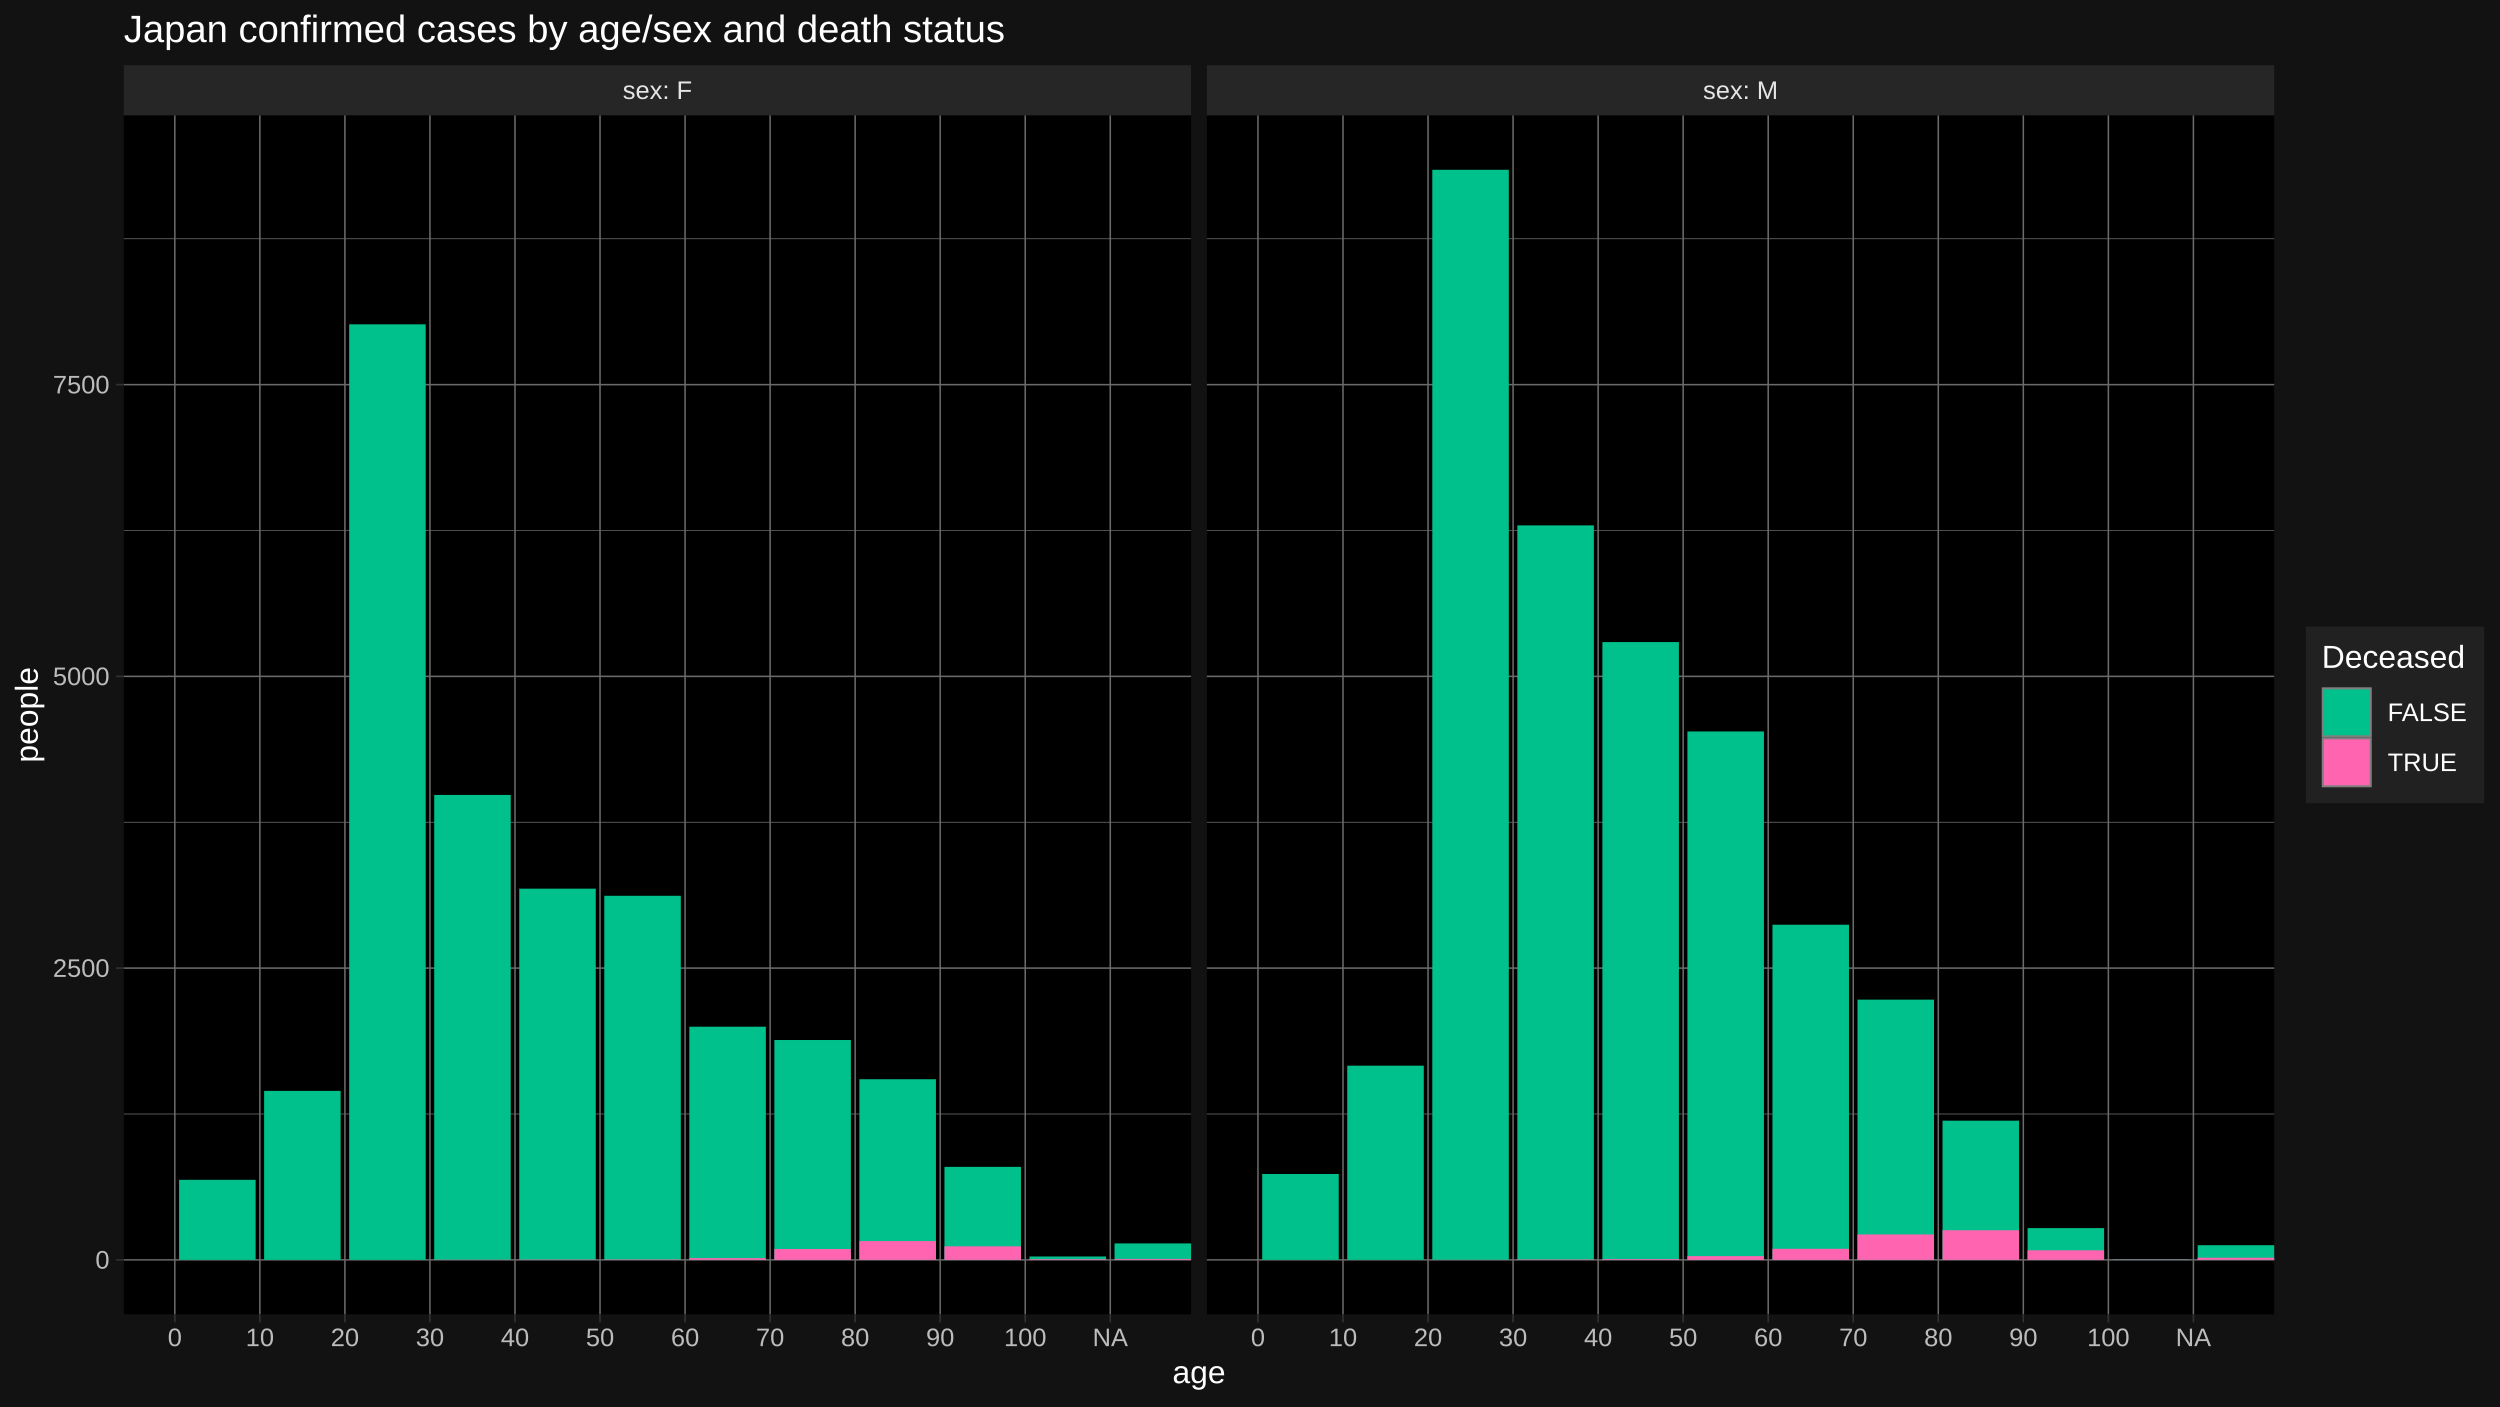
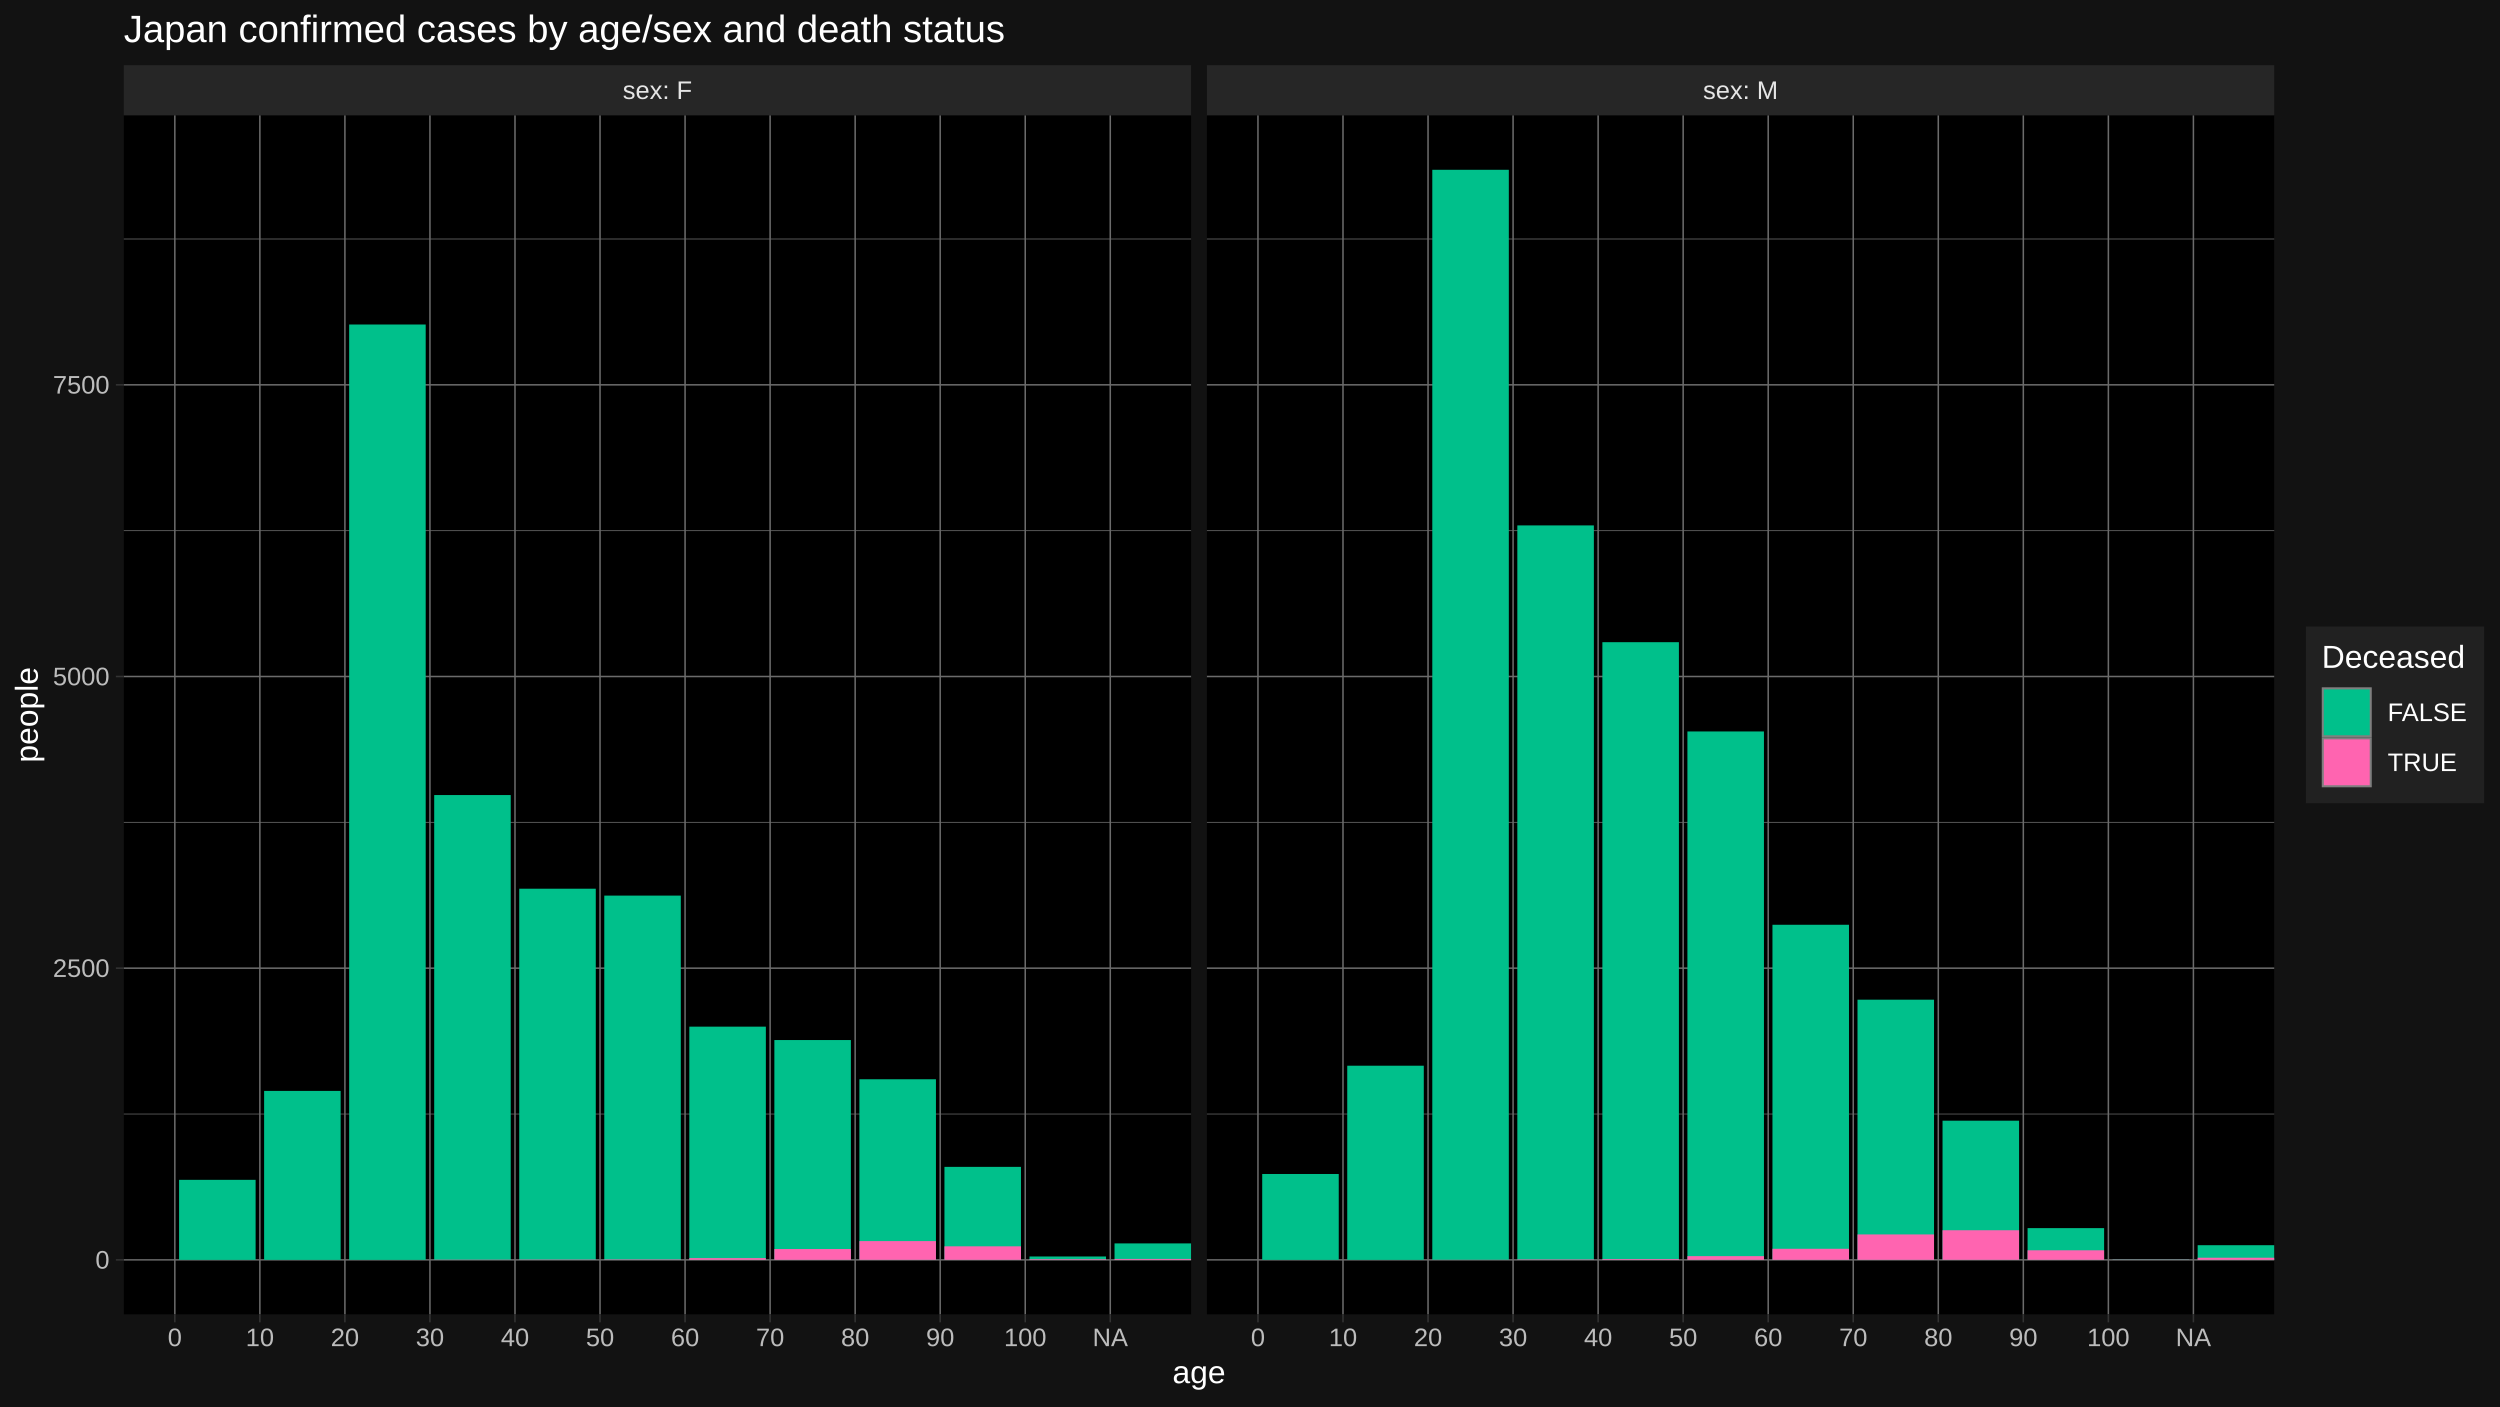
<svg xmlns="http://www.w3.org/2000/svg" viewBox="0 0 864.00 486.00">
  <defs>
    <style type="text/css">
    line, polyline, polygon, path, rect, circle {
      fill: none;
      stroke: #000000;
      stroke-linecap: round;
      stroke-linejoin: round;
      stroke-miterlimit: 10.00;
    }
  </style>
  </defs>
  <rect width="100%" height="100%" style="stroke: none; fill: #FFFFFF;" />
  <rect x="0.00" y="-0" width="864.00" height="486.00" style="stroke-width: 1.07; stroke: #121212; fill: #121212;" />
  <defs>
    <clipPath id="cpNDIuNzl8NDExLjY0fDQ1NC4yNXwzOS44NA==">
      <rect x="42.79" y="39.84" width="368.85" height="414.40" />
    </clipPath>
  </defs>
  <rect x="42.79" y="39.84" width="368.85" height="414.40" style="stroke-width: 1.07; stroke: none; fill: #000000;" clip-path="url(#cpNDIuNzl8NDExLjY0fDQ1NC4yNXwzOS44NA==)" />
-   <polyline points="42.79,385.00 411.64,385.00 " style="stroke-width: 0.27; stroke: #6B6B6B; stroke-linecap: butt;" clip-path="url(#cpNDIuNzl8NDExLjY0fDQ1NC4yNXwzOS44NA==)" />
-   <polyline points="42.79,284.17 411.64,284.17 " style="stroke-width: 0.27; stroke: #6B6B6B; stroke-linecap: butt;" clip-path="url(#cpNDIuNzl8NDExLjY0fDQ1NC4yNXwzOS44NA==)" />
-   <polyline points="42.79,183.34 411.64,183.34 " style="stroke-width: 0.27; stroke: #6B6B6B; stroke-linecap: butt;" clip-path="url(#cpNDIuNzl8NDExLjY0fDQ1NC4yNXwzOS44NA==)" />
-   <polyline points="42.79,82.51 411.64,82.51 " style="stroke-width: 0.27; stroke: #6B6B6B; stroke-linecap: butt;" clip-path="url(#cpNDIuNzl8NDExLjY0fDQ1NC4yNXwzOS44NA==)" />
+   <polyline points="42.79,385.01 411.64,385.01 " style="stroke-width: 0.27; stroke: #6B6B6B; stroke-linecap: butt;" clip-path="url(#cpNDIuNzl8NDExLjY0fDQ1NC4yNXwzOS44NA==)" />
+   <polyline points="42.79,284.20 411.64,284.20 " style="stroke-width: 0.27; stroke: #6B6B6B; stroke-linecap: butt;" clip-path="url(#cpNDIuNzl8NDExLjY0fDQ1NC4yNXwzOS44NA==)" />
+   <polyline points="42.79,183.40 411.64,183.40 " style="stroke-width: 0.27; stroke: #6B6B6B; stroke-linecap: butt;" clip-path="url(#cpNDIuNzl8NDExLjY0fDQ1NC4yNXwzOS44NA==)" />
+   <polyline points="42.79,82.59 411.64,82.59 " style="stroke-width: 0.27; stroke: #6B6B6B; stroke-linecap: butt;" clip-path="url(#cpNDIuNzl8NDExLjY0fDQ1NC4yNXwzOS44NA==)" />
  <polyline points="42.79,435.41 411.64,435.41 " style="stroke-width: 0.53; stroke: #6B6B6B; stroke-linecap: butt;" clip-path="url(#cpNDIuNzl8NDExLjY0fDQ1NC4yNXwzOS44NA==)" />
-   <polyline points="42.79,334.58 411.64,334.58 " style="stroke-width: 0.53; stroke: #6B6B6B; stroke-linecap: butt;" clip-path="url(#cpNDIuNzl8NDExLjY0fDQ1NC4yNXwzOS44NA==)" />
-   <polyline points="42.79,233.76 411.64,233.76 " style="stroke-width: 0.53; stroke: #6B6B6B; stroke-linecap: butt;" clip-path="url(#cpNDIuNzl8NDExLjY0fDQ1NC4yNXwzOS44NA==)" />
-   <polyline points="42.79,132.93 411.64,132.93 " style="stroke-width: 0.53; stroke: #6B6B6B; stroke-linecap: butt;" clip-path="url(#cpNDIuNzl8NDExLjY0fDQ1NC4yNXwzOS44NA==)" />
+   <polyline points="42.79,334.60 411.64,334.60 " style="stroke-width: 0.53; stroke: #6B6B6B; stroke-linecap: butt;" clip-path="url(#cpNDIuNzl8NDExLjY0fDQ1NC4yNXwzOS44NA==)" />
+   <polyline points="42.79,233.80 411.64,233.80 " style="stroke-width: 0.53; stroke: #6B6B6B; stroke-linecap: butt;" clip-path="url(#cpNDIuNzl8NDExLjY0fDQ1NC4yNXwzOS44NA==)" />
+   <polyline points="42.79,132.99 411.64,132.99 " style="stroke-width: 0.53; stroke: #6B6B6B; stroke-linecap: butt;" clip-path="url(#cpNDIuNzl8NDExLjY0fDQ1NC4yNXwzOS44NA==)" />
  <polyline points="60.42,454.25 60.42,39.84 " style="stroke-width: 0.53; stroke: #6B6B6B; stroke-linecap: butt;" clip-path="url(#cpNDIuNzl8NDExLjY0fDQ1NC4yNXwzOS44NA==)" />
  <polyline points="89.81,454.25 89.81,39.84 " style="stroke-width: 0.53; stroke: #6B6B6B; stroke-linecap: butt;" clip-path="url(#cpNDIuNzl8NDExLjY0fDQ1NC4yNXwzOS44NA==)" />
  <polyline points="119.20,454.25 119.20,39.84 " style="stroke-width: 0.53; stroke: #6B6B6B; stroke-linecap: butt;" clip-path="url(#cpNDIuNzl8NDExLjY0fDQ1NC4yNXwzOS44NA==)" />
  <polyline points="148.59,454.25 148.59,39.84 " style="stroke-width: 0.53; stroke: #6B6B6B; stroke-linecap: butt;" clip-path="url(#cpNDIuNzl8NDExLjY0fDQ1NC4yNXwzOS44NA==)" />
  <polyline points="177.98,454.25 177.98,39.84 " style="stroke-width: 0.53; stroke: #6B6B6B; stroke-linecap: butt;" clip-path="url(#cpNDIuNzl8NDExLjY0fDQ1NC4yNXwzOS44NA==)" />
  <polyline points="207.37,454.25 207.37,39.84 " style="stroke-width: 0.53; stroke: #6B6B6B; stroke-linecap: butt;" clip-path="url(#cpNDIuNzl8NDExLjY0fDQ1NC4yNXwzOS44NA==)" />
  <polyline points="236.76,454.25 236.76,39.84 " style="stroke-width: 0.53; stroke: #6B6B6B; stroke-linecap: butt;" clip-path="url(#cpNDIuNzl8NDExLjY0fDQ1NC4yNXwzOS44NA==)" />
  <polyline points="266.15,454.25 266.15,39.84 " style="stroke-width: 0.53; stroke: #6B6B6B; stroke-linecap: butt;" clip-path="url(#cpNDIuNzl8NDExLjY0fDQ1NC4yNXwzOS44NA==)" />
  <polyline points="295.54,454.25 295.54,39.84 " style="stroke-width: 0.53; stroke: #6B6B6B; stroke-linecap: butt;" clip-path="url(#cpNDIuNzl8NDExLjY0fDQ1NC4yNXwzOS44NA==)" />
  <polyline points="324.93,454.25 324.93,39.84 " style="stroke-width: 0.53; stroke: #6B6B6B; stroke-linecap: butt;" clip-path="url(#cpNDIuNzl8NDExLjY0fDQ1NC4yNXwzOS44NA==)" />
  <polyline points="354.32,454.25 354.32,39.84 " style="stroke-width: 0.53; stroke: #6B6B6B; stroke-linecap: butt;" clip-path="url(#cpNDIuNzl8NDExLjY0fDQ1NC4yNXwzOS44NA==)" />
  <polyline points="383.71,454.25 383.71,39.84 " style="stroke-width: 0.53; stroke: #6B6B6B; stroke-linecap: butt;" clip-path="url(#cpNDIuNzl8NDExLjY0fDQ1NC4yNXwzOS44NA==)" />
-   <rect x="61.89" y="407.74" width="26.45" height="27.67" style="stroke-width: 1.07; stroke: none; stroke-linecap: butt; fill: #00C08B;" clip-path="url(#cpNDIuNzl8NDExLjY0fDQ1NC4yNXwzOS44NA==)" />
-   <rect x="91.28" y="377.01" width="26.45" height="58.40" style="stroke-width: 1.07; stroke: none; stroke-linecap: butt; fill: #00C08B;" clip-path="url(#cpNDIuNzl8NDExLjY0fDQ1NC4yNXwzOS44NA==)" />
-   <rect x="120.67" y="112.08" width="26.45" height="323.33" style="stroke-width: 1.07; stroke: none; stroke-linecap: butt; fill: #00C08B;" clip-path="url(#cpNDIuNzl8NDExLjY0fDQ1NC4yNXwzOS44NA==)" />
-   <rect x="150.06" y="274.73" width="26.45" height="160.68" style="stroke-width: 1.07; stroke: none; stroke-linecap: butt; fill: #00C08B;" clip-path="url(#cpNDIuNzl8NDExLjY0fDQ1NC4yNXwzOS44NA==)" />
+   <rect x="61.89" y="407.75" width="26.45" height="27.66" style="stroke-width: 1.07; stroke: none; stroke-linecap: butt; fill: #00C08B;" clip-path="url(#cpNDIuNzl8NDExLjY0fDQ1NC4yNXwzOS44NA==)" />
+   <rect x="91.28" y="377.02" width="26.45" height="58.39" style="stroke-width: 1.07; stroke: none; stroke-linecap: butt; fill: #00C08B;" clip-path="url(#cpNDIuNzl8NDExLjY0fDQ1NC4yNXwzOS44NA==)" />
+   <rect x="120.67" y="112.15" width="26.45" height="323.26" style="stroke-width: 1.07; stroke: none; stroke-linecap: butt; fill: #00C08B;" clip-path="url(#cpNDIuNzl8NDExLjY0fDQ1NC4yNXwzOS44NA==)" />
+   <rect x="150.06" y="274.77" width="26.45" height="160.64" style="stroke-width: 1.07; stroke: none; stroke-linecap: butt; fill: #00C08B;" clip-path="url(#cpNDIuNzl8NDExLjY0fDQ1NC4yNXwzOS44NA==)" />
  <rect x="150.06" y="435.33" width="26.45" height="0.081" style="stroke-width: 1.07; stroke: none; stroke-linecap: butt; fill: #FF64B0;" clip-path="url(#cpNDIuNzl8NDExLjY0fDQ1NC4yNXwzOS44NA==)" />
-   <rect x="179.45" y="307.12" width="26.45" height="128.29" style="stroke-width: 1.07; stroke: none; stroke-linecap: butt; fill: #00C08B;" clip-path="url(#cpNDIuNzl8NDExLjY0fDQ1NC4yNXwzOS44NA==)" />
+   <rect x="179.45" y="307.14" width="26.45" height="128.27" style="stroke-width: 1.07; stroke: none; stroke-linecap: butt; fill: #00C08B;" clip-path="url(#cpNDIuNzl8NDExLjY0fDQ1NC4yNXwzOS44NA==)" />
  <rect x="179.45" y="435.29" width="26.45" height="0.12" style="stroke-width: 1.07; stroke: none; stroke-linecap: butt; fill: #FF64B0;" clip-path="url(#cpNDIuNzl8NDExLjY0fDQ1NC4yNXwzOS44NA==)" />
-   <rect x="208.84" y="309.58" width="26.45" height="125.83" style="stroke-width: 1.07; stroke: none; stroke-linecap: butt; fill: #00C08B;" clip-path="url(#cpNDIuNzl8NDExLjY0fDQ1NC4yNXwzOS44NA==)" />
+   <rect x="208.84" y="309.52" width="26.45" height="125.89" style="stroke-width: 1.07; stroke: none; stroke-linecap: butt; fill: #00C08B;" clip-path="url(#cpNDIuNzl8NDExLjY0fDQ1NC4yNXwzOS44NA==)" />
  <rect x="208.84" y="435.25" width="26.45" height="0.16" style="stroke-width: 1.07; stroke: none; stroke-linecap: butt; fill: #FF64B0;" clip-path="url(#cpNDIuNzl8NDExLjY0fDQ1NC4yNXwzOS44NA==)" />
-   <rect x="238.23" y="354.83" width="26.45" height="80.58" style="stroke-width: 1.07; stroke: none; stroke-linecap: butt; fill: #00C08B;" clip-path="url(#cpNDIuNzl8NDExLjY0fDQ1NC4yNXwzOS44NA==)" />
+   <rect x="238.23" y="354.81" width="26.45" height="80.60" style="stroke-width: 1.07; stroke: none; stroke-linecap: butt; fill: #00C08B;" clip-path="url(#cpNDIuNzl8NDExLjY0fDQ1NC4yNXwzOS44NA==)" />
  <rect x="238.23" y="434.81" width="26.45" height="0.60" style="stroke-width: 1.07; stroke: none; stroke-linecap: butt; fill: #FF64B0;" clip-path="url(#cpNDIuNzl8NDExLjY0fDQ1NC4yNXwzOS44NA==)" />
-   <rect x="267.62" y="359.43" width="26.45" height="75.98" style="stroke-width: 1.07; stroke: none; stroke-linecap: butt; fill: #00C08B;" clip-path="url(#cpNDIuNzl8NDExLjY0fDQ1NC4yNXwzOS44NA==)" />
+   <rect x="267.62" y="359.44" width="26.45" height="75.97" style="stroke-width: 1.07; stroke: none; stroke-linecap: butt; fill: #00C08B;" clip-path="url(#cpNDIuNzl8NDExLjY0fDQ1NC4yNXwzOS44NA==)" />
  <rect x="267.62" y="431.66" width="26.45" height="3.75" style="stroke-width: 1.07; stroke: none; stroke-linecap: butt; fill: #FF64B0;" clip-path="url(#cpNDIuNzl8NDExLjY0fDQ1NC4yNXwzOS44NA==)" />
-   <rect x="297.01" y="372.98" width="26.45" height="62.43" style="stroke-width: 1.07; stroke: none; stroke-linecap: butt; fill: #00C08B;" clip-path="url(#cpNDIuNzl8NDExLjY0fDQ1NC4yNXwzOS44NA==)" />
+   <rect x="297.01" y="372.99" width="26.45" height="62.42" style="stroke-width: 1.07; stroke: none; stroke-linecap: butt; fill: #00C08B;" clip-path="url(#cpNDIuNzl8NDExLjY0fDQ1NC4yNXwzOS44NA==)" />
  <rect x="297.01" y="428.92" width="26.45" height="6.49" style="stroke-width: 1.07; stroke: none; stroke-linecap: butt; fill: #FF64B0;" clip-path="url(#cpNDIuNzl8NDExLjY0fDQ1NC4yNXwzOS44NA==)" />
  <rect x="326.40" y="403.27" width="26.45" height="32.14" style="stroke-width: 1.07; stroke: none; stroke-linecap: butt; fill: #00C08B;" clip-path="url(#cpNDIuNzl8NDExLjY0fDQ1NC4yNXwzOS44NA==)" />
  <rect x="326.40" y="430.73" width="26.45" height="4.68" style="stroke-width: 1.07; stroke: none; stroke-linecap: butt; fill: #FF64B0;" clip-path="url(#cpNDIuNzl8NDExLjY0fDQ1NC4yNXwzOS44NA==)" />
  <rect x="355.79" y="434.24" width="26.45" height="1.17" style="stroke-width: 1.07; stroke: none; stroke-linecap: butt; fill: #00C08B;" clip-path="url(#cpNDIuNzl8NDExLjY0fDQ1NC4yNXwzOS44NA==)" />
  <rect x="355.79" y="435.17" width="26.45" height="0.24" style="stroke-width: 1.07; stroke: none; stroke-linecap: butt; fill: #FF64B0;" clip-path="url(#cpNDIuNzl8NDExLjY0fDQ1NC4yNXwzOS44NA==)" />
  <rect x="385.18" y="429.72" width="26.45" height="5.69" style="stroke-width: 1.07; stroke: none; stroke-linecap: butt; fill: #00C08B;" clip-path="url(#cpNDIuNzl8NDExLjY0fDQ1NC4yNXwzOS44NA==)" />
  <rect x="385.18" y="435.09" width="26.45" height="0.32" style="stroke-width: 1.07; stroke: none; stroke-linecap: butt; fill: #FF64B0;" clip-path="url(#cpNDIuNzl8NDExLjY0fDQ1NC4yNXwzOS44NA==)" />
  <defs>
    <clipPath id="cpMC4wMHw4NjQuMDB8NDg2LjAwfDAuMDA=">
      <rect x="0.00" y="0.00" width="864.00" height="486.00" />
    </clipPath>
  </defs>
  <defs>
    <clipPath id="cpNDE3LjExfDc4NS45N3w0NTQuMjV8MzkuODQ=">
      <rect x="417.11" y="39.84" width="368.85" height="414.40" />
    </clipPath>
  </defs>
  <rect x="417.11" y="39.84" width="368.85" height="414.40" style="stroke-width: 1.07; stroke: none; fill: #000000;" clip-path="url(#cpNDE3LjExfDc4NS45N3w0NTQuMjV8MzkuODQ=)" />
-   <polyline points="417.11,385.00 785.97,385.00 " style="stroke-width: 0.27; stroke: #6B6B6B; stroke-linecap: butt;" clip-path="url(#cpNDE3LjExfDc4NS45N3w0NTQuMjV8MzkuODQ=)" />
-   <polyline points="417.11,284.17 785.97,284.17 " style="stroke-width: 0.27; stroke: #6B6B6B; stroke-linecap: butt;" clip-path="url(#cpNDE3LjExfDc4NS45N3w0NTQuMjV8MzkuODQ=)" />
-   <polyline points="417.11,183.34 785.97,183.34 " style="stroke-width: 0.27; stroke: #6B6B6B; stroke-linecap: butt;" clip-path="url(#cpNDE3LjExfDc4NS45N3w0NTQuMjV8MzkuODQ=)" />
-   <polyline points="417.11,82.51 785.97,82.51 " style="stroke-width: 0.27; stroke: #6B6B6B; stroke-linecap: butt;" clip-path="url(#cpNDE3LjExfDc4NS45N3w0NTQuMjV8MzkuODQ=)" />
+   <polyline points="417.11,385.01 785.97,385.01 " style="stroke-width: 0.27; stroke: #6B6B6B; stroke-linecap: butt;" clip-path="url(#cpNDE3LjExfDc4NS45N3w0NTQuMjV8MzkuODQ=)" />
+   <polyline points="417.11,284.20 785.97,284.20 " style="stroke-width: 0.27; stroke: #6B6B6B; stroke-linecap: butt;" clip-path="url(#cpNDE3LjExfDc4NS45N3w0NTQuMjV8MzkuODQ=)" />
+   <polyline points="417.11,183.40 785.97,183.40 " style="stroke-width: 0.27; stroke: #6B6B6B; stroke-linecap: butt;" clip-path="url(#cpNDE3LjExfDc4NS45N3w0NTQuMjV8MzkuODQ=)" />
+   <polyline points="417.11,82.59 785.97,82.59 " style="stroke-width: 0.27; stroke: #6B6B6B; stroke-linecap: butt;" clip-path="url(#cpNDE3LjExfDc4NS45N3w0NTQuMjV8MzkuODQ=)" />
  <polyline points="417.11,435.41 785.97,435.41 " style="stroke-width: 0.53; stroke: #6B6B6B; stroke-linecap: butt;" clip-path="url(#cpNDE3LjExfDc4NS45N3w0NTQuMjV8MzkuODQ=)" />
-   <polyline points="417.11,334.58 785.97,334.58 " style="stroke-width: 0.53; stroke: #6B6B6B; stroke-linecap: butt;" clip-path="url(#cpNDE3LjExfDc4NS45N3w0NTQuMjV8MzkuODQ=)" />
-   <polyline points="417.11,233.76 785.97,233.76 " style="stroke-width: 0.53; stroke: #6B6B6B; stroke-linecap: butt;" clip-path="url(#cpNDE3LjExfDc4NS45N3w0NTQuMjV8MzkuODQ=)" />
-   <polyline points="417.11,132.93 785.97,132.93 " style="stroke-width: 0.53; stroke: #6B6B6B; stroke-linecap: butt;" clip-path="url(#cpNDE3LjExfDc4NS45N3w0NTQuMjV8MzkuODQ=)" />
+   <polyline points="417.11,334.60 785.97,334.60 " style="stroke-width: 0.53; stroke: #6B6B6B; stroke-linecap: butt;" clip-path="url(#cpNDE3LjExfDc4NS45N3w0NTQuMjV8MzkuODQ=)" />
+   <polyline points="417.11,233.80 785.97,233.80 " style="stroke-width: 0.53; stroke: #6B6B6B; stroke-linecap: butt;" clip-path="url(#cpNDE3LjExfDc4NS45N3w0NTQuMjV8MzkuODQ=)" />
+   <polyline points="417.11,132.99 785.97,132.99 " style="stroke-width: 0.53; stroke: #6B6B6B; stroke-linecap: butt;" clip-path="url(#cpNDE3LjExfDc4NS45N3w0NTQuMjV8MzkuODQ=)" />
  <polyline points="434.75,454.25 434.75,39.84 " style="stroke-width: 0.53; stroke: #6B6B6B; stroke-linecap: butt;" clip-path="url(#cpNDE3LjExfDc4NS45N3w0NTQuMjV8MzkuODQ=)" />
  <polyline points="464.14,454.25 464.14,39.84 " style="stroke-width: 0.53; stroke: #6B6B6B; stroke-linecap: butt;" clip-path="url(#cpNDE3LjExfDc4NS45N3w0NTQuMjV8MzkuODQ=)" />
  <polyline points="493.53,454.25 493.53,39.84 " style="stroke-width: 0.53; stroke: #6B6B6B; stroke-linecap: butt;" clip-path="url(#cpNDE3LjExfDc4NS45N3w0NTQuMjV8MzkuODQ=)" />
  <polyline points="522.92,454.25 522.92,39.84 " style="stroke-width: 0.53; stroke: #6B6B6B; stroke-linecap: butt;" clip-path="url(#cpNDE3LjExfDc4NS45N3w0NTQuMjV8MzkuODQ=)" />
  <polyline points="552.31,454.25 552.31,39.84 " style="stroke-width: 0.53; stroke: #6B6B6B; stroke-linecap: butt;" clip-path="url(#cpNDE3LjExfDc4NS45N3w0NTQuMjV8MzkuODQ=)" />
  <polyline points="581.70,454.25 581.70,39.84 " style="stroke-width: 0.53; stroke: #6B6B6B; stroke-linecap: butt;" clip-path="url(#cpNDE3LjExfDc4NS45N3w0NTQuMjV8MzkuODQ=)" />
  <polyline points="611.09,454.25 611.09,39.84 " style="stroke-width: 0.53; stroke: #6B6B6B; stroke-linecap: butt;" clip-path="url(#cpNDE3LjExfDc4NS45N3w0NTQuMjV8MzkuODQ=)" />
  <polyline points="640.48,454.25 640.48,39.84 " style="stroke-width: 0.53; stroke: #6B6B6B; stroke-linecap: butt;" clip-path="url(#cpNDE3LjExfDc4NS45N3w0NTQuMjV8MzkuODQ=)" />
  <polyline points="669.87,454.25 669.87,39.84 " style="stroke-width: 0.53; stroke: #6B6B6B; stroke-linecap: butt;" clip-path="url(#cpNDE3LjExfDc4NS45N3w0NTQuMjV8MzkuODQ=)" />
  <polyline points="699.26,454.25 699.26,39.84 " style="stroke-width: 0.53; stroke: #6B6B6B; stroke-linecap: butt;" clip-path="url(#cpNDE3LjExfDc4NS45N3w0NTQuMjV8MzkuODQ=)" />
  <polyline points="728.65,454.25 728.65,39.84 " style="stroke-width: 0.53; stroke: #6B6B6B; stroke-linecap: butt;" clip-path="url(#cpNDE3LjExfDc4NS45N3w0NTQuMjV8MzkuODQ=)" />
  <polyline points="758.04,454.25 758.04,39.84 " style="stroke-width: 0.53; stroke: #6B6B6B; stroke-linecap: butt;" clip-path="url(#cpNDE3LjExfDc4NS45N3w0NTQuMjV8MzkuODQ=)" />
  <rect x="436.22" y="405.73" width="26.45" height="29.68" style="stroke-width: 1.07; stroke: none; stroke-linecap: butt; fill: #00C08B;" clip-path="url(#cpNDE3LjExfDc4NS45N3w0NTQuMjV8MzkuODQ=)" />
-   <rect x="465.61" y="368.30" width="26.45" height="67.11" style="stroke-width: 1.07; stroke: none; stroke-linecap: butt; fill: #00C08B;" clip-path="url(#cpNDE3LjExfDc4NS45N3w0NTQuMjV8MzkuODQ=)" />
+   <rect x="465.61" y="368.31" width="26.45" height="67.10" style="stroke-width: 1.07; stroke: none; stroke-linecap: butt; fill: #00C08B;" clip-path="url(#cpNDE3LjExfDc4NS45N3w0NTQuMjV8MzkuODQ=)" />
  <rect x="495.00" y="58.68" width="26.45" height="376.73" style="stroke-width: 1.07; stroke: none; stroke-linecap: butt; fill: #00C08B;" clip-path="url(#cpNDE3LjExfDc4NS45N3w0NTQuMjV8MzkuODQ=)" />
  <rect x="495.00" y="435.37" width="26.45" height="0.040" style="stroke-width: 1.07; stroke: none; stroke-linecap: butt; fill: #FF64B0;" clip-path="url(#cpNDE3LjExfDc4NS45N3w0NTQuMjV8MzkuODQ=)" />
-   <rect x="524.39" y="181.57" width="26.45" height="253.84" style="stroke-width: 1.07; stroke: none; stroke-linecap: butt; fill: #00C08B;" clip-path="url(#cpNDE3LjExfDc4NS45N3w0NTQuMjV8MzkuODQ=)" />
+   <rect x="524.39" y="181.58" width="26.45" height="253.83" style="stroke-width: 1.07; stroke: none; stroke-linecap: butt; fill: #00C08B;" clip-path="url(#cpNDE3LjExfDc4NS45N3w0NTQuMjV8MzkuODQ=)" />
  <rect x="524.39" y="435.25" width="26.45" height="0.16" style="stroke-width: 1.07; stroke: none; stroke-linecap: butt; fill: #FF64B0;" clip-path="url(#cpNDE3LjExfDc4NS45N3w0NTQuMjV8MzkuODQ=)" />
-   <rect x="553.78" y="221.90" width="26.45" height="213.51" style="stroke-width: 1.07; stroke: none; stroke-linecap: butt; fill: #00C08B;" clip-path="url(#cpNDE3LjExfDc4NS45N3w0NTQuMjV8MzkuODQ=)" />
+   <rect x="553.78" y="221.94" width="26.45" height="213.47" style="stroke-width: 1.07; stroke: none; stroke-linecap: butt; fill: #00C08B;" clip-path="url(#cpNDE3LjExfDc4NS45N3w0NTQuMjV8MzkuODQ=)" />
  <rect x="553.78" y="435.13" width="26.45" height="0.28" style="stroke-width: 1.07; stroke: none; stroke-linecap: butt; fill: #FF64B0;" clip-path="url(#cpNDE3LjExfDc4NS45N3w0NTQuMjV8MzkuODQ=)" />
  <rect x="583.17" y="252.79" width="26.45" height="182.62" style="stroke-width: 1.07; stroke: none; stroke-linecap: butt; fill: #00C08B;" clip-path="url(#cpNDE3LjExfDc4NS45N3w0NTQuMjV8MzkuODQ=)" />
  <rect x="583.17" y="434.12" width="26.45" height="1.29" style="stroke-width: 1.07; stroke: none; stroke-linecap: butt; fill: #FF64B0;" clip-path="url(#cpNDE3LjExfDc4NS45N3w0NTQuMjV8MzkuODQ=)" />
-   <rect x="612.56" y="319.58" width="26.45" height="115.83" style="stroke-width: 1.07; stroke: none; stroke-linecap: butt; fill: #00C08B;" clip-path="url(#cpNDE3LjExfDc4NS45N3w0NTQuMjV8MzkuODQ=)" />
+   <rect x="612.56" y="319.60" width="26.45" height="115.81" style="stroke-width: 1.07; stroke: none; stroke-linecap: butt; fill: #00C08B;" clip-path="url(#cpNDE3LjExfDc4NS45N3w0NTQuMjV8MzkuODQ=)" />
  <rect x="612.56" y="431.58" width="26.45" height="3.83" style="stroke-width: 1.07; stroke: none; stroke-linecap: butt; fill: #FF64B0;" clip-path="url(#cpNDE3LjExfDc4NS45N3w0NTQuMjV8MzkuODQ=)" />
-   <rect x="641.95" y="345.47" width="26.45" height="89.94" style="stroke-width: 1.07; stroke: none; stroke-linecap: butt; fill: #00C08B;" clip-path="url(#cpNDE3LjExfDc4NS45N3w0NTQuMjV8MzkuODQ=)" />
+   <rect x="641.95" y="345.49" width="26.45" height="89.92" style="stroke-width: 1.07; stroke: none; stroke-linecap: butt; fill: #00C08B;" clip-path="url(#cpNDE3LjExfDc4NS45N3w0NTQuMjV8MzkuODQ=)" />
  <rect x="641.95" y="426.62" width="26.45" height="8.79" style="stroke-width: 1.07; stroke: none; stroke-linecap: butt; fill: #FF64B0;" clip-path="url(#cpNDE3LjExfDc4NS45N3w0NTQuMjV8MzkuODQ=)" />
-   <rect x="671.34" y="387.30" width="26.45" height="48.11" style="stroke-width: 1.07; stroke: none; stroke-linecap: butt; fill: #00C08B;" clip-path="url(#cpNDE3LjExfDc4NS45N3w0NTQuMjV8MzkuODQ=)" />
+   <rect x="671.34" y="387.31" width="26.45" height="48.10" style="stroke-width: 1.07; stroke: none; stroke-linecap: butt; fill: #00C08B;" clip-path="url(#cpNDE3LjExfDc4NS45N3w0NTQuMjV8MzkuODQ=)" />
  <rect x="671.34" y="425.17" width="26.45" height="10.24" style="stroke-width: 1.07; stroke: none; stroke-linecap: butt; fill: #FF64B0;" clip-path="url(#cpNDE3LjExfDc4NS45N3w0NTQuMjV8MzkuODQ=)" />
  <rect x="700.73" y="424.44" width="26.45" height="10.97" style="stroke-width: 1.07; stroke: none; stroke-linecap: butt; fill: #00C08B;" clip-path="url(#cpNDE3LjExfDc4NS45N3w0NTQuMjV8MzkuODQ=)" />
  <rect x="700.73" y="432.10" width="26.45" height="3.31" style="stroke-width: 1.07; stroke: none; stroke-linecap: butt; fill: #FF64B0;" clip-path="url(#cpNDE3LjExfDc4NS45N3w0NTQuMjV8MzkuODQ=)" />
  <rect x="730.12" y="435.29" width="26.45" height="0.12" style="stroke-width: 1.07; stroke: none; stroke-linecap: butt; fill: #00C08B;" clip-path="url(#cpNDE3LjExfDc4NS45N3w0NTQuMjV8MzkuODQ=)" />
  <rect x="730.12" y="435.33" width="26.45" height="0.081" style="stroke-width: 1.07; stroke: none; stroke-linecap: butt; fill: #FF64B0;" clip-path="url(#cpNDE3LjExfDc4NS45N3w0NTQuMjV8MzkuODQ=)" />
  <rect x="759.51" y="430.33" width="26.45" height="5.08" style="stroke-width: 1.07; stroke: none; stroke-linecap: butt; fill: #00C08B;" clip-path="url(#cpNDE3LjExfDc4NS45N3w0NTQuMjV8MzkuODQ=)" />
  <rect x="759.51" y="434.68" width="26.45" height="0.73" style="stroke-width: 1.07; stroke: none; stroke-linecap: butt; fill: #FF64B0;" clip-path="url(#cpNDE3LjExfDc4NS45N3w0NTQuMjV8MzkuODQ=)" />
  <defs>
    <clipPath id="cpMC4wMHw4NjQuMDB8NDg2LjAwfDAuMDA=">
      <rect x="0.00" y="0.00" width="864.00" height="486.00" />
    </clipPath>
  </defs>
  <defs>
    <clipPath id="cpNDIuNzl8NDExLjY0fDM5Ljg0fDIyLjUz">
      <rect x="42.79" y="22.53" width="368.85" height="17.31" />
    </clipPath>
  </defs>
  <rect x="42.79" y="22.53" width="368.85" height="17.31" style="stroke-width: 1.07; stroke: none; fill: #262626;" clip-path="url(#cpNDIuNzl8NDExLjY0fDM5Ljg0fDIyLjUz)" />
  <g clip-path="url(#cpNDIuNzl8NDExLjY0fDM5Ljg0fDIyLjUz)">
    <text x="215.23" y="34.21" style="font-size: 8.80px; fill: #E5E5E5; font-family: Liberation Sans;" textLength="23.96px" lengthAdjust="spacingAndGlyphs">sex: F</text>
  </g>
  <defs>
    <clipPath id="cpMC4wMHw4NjQuMDB8NDg2LjAwfDAuMDA=">
      <rect x="0.00" y="0.00" width="864.00" height="486.00" />
    </clipPath>
  </defs>
  <defs>
    <clipPath id="cpNDE3LjExfDc4NS45N3wzOS44NHwyMi41Mw==">
      <rect x="417.11" y="22.53" width="368.85" height="17.31" />
    </clipPath>
  </defs>
  <rect x="417.11" y="22.53" width="368.85" height="17.31" style="stroke-width: 1.07; stroke: none; fill: #262626;" clip-path="url(#cpNDE3LjExfDc4NS45N3wzOS44NHwyMi41Mw==)" />
  <g clip-path="url(#cpNDE3LjExfDc4NS45N3wzOS44NHwyMi41Mw==)">
    <text x="588.58" y="34.21" style="font-size: 8.80px; fill: #E5E5E5; font-family: Liberation Sans;" textLength="25.91px" lengthAdjust="spacingAndGlyphs">sex: M</text>
  </g>
  <defs>
    <clipPath id="cpMC4wMHw4NjQuMDB8NDg2LjAwfDAuMDA=">
      <rect x="0.00" y="0.00" width="864.00" height="486.00" />
    </clipPath>
  </defs>
  <polyline points="60.42,456.99 60.42,454.25 " style="stroke-width: 0.53; stroke: #333333; stroke-linecap: butt;" clip-path="url(#cpMC4wMHw4NjQuMDB8NDg2LjAwfDAuMDA=)" />
  <polyline points="89.81,456.99 89.81,454.25 " style="stroke-width: 0.53; stroke: #333333; stroke-linecap: butt;" clip-path="url(#cpMC4wMHw4NjQuMDB8NDg2LjAwfDAuMDA=)" />
  <polyline points="119.20,456.99 119.20,454.25 " style="stroke-width: 0.53; stroke: #333333; stroke-linecap: butt;" clip-path="url(#cpMC4wMHw4NjQuMDB8NDg2LjAwfDAuMDA=)" />
  <polyline points="148.59,456.99 148.59,454.25 " style="stroke-width: 0.53; stroke: #333333; stroke-linecap: butt;" clip-path="url(#cpMC4wMHw4NjQuMDB8NDg2LjAwfDAuMDA=)" />
  <polyline points="177.98,456.99 177.98,454.25 " style="stroke-width: 0.53; stroke: #333333; stroke-linecap: butt;" clip-path="url(#cpMC4wMHw4NjQuMDB8NDg2LjAwfDAuMDA=)" />
  <polyline points="207.37,456.99 207.37,454.25 " style="stroke-width: 0.53; stroke: #333333; stroke-linecap: butt;" clip-path="url(#cpMC4wMHw4NjQuMDB8NDg2LjAwfDAuMDA=)" />
  <polyline points="236.76,456.99 236.76,454.25 " style="stroke-width: 0.53; stroke: #333333; stroke-linecap: butt;" clip-path="url(#cpMC4wMHw4NjQuMDB8NDg2LjAwfDAuMDA=)" />
  <polyline points="266.15,456.99 266.15,454.25 " style="stroke-width: 0.53; stroke: #333333; stroke-linecap: butt;" clip-path="url(#cpMC4wMHw4NjQuMDB8NDg2LjAwfDAuMDA=)" />
  <polyline points="295.54,456.99 295.54,454.25 " style="stroke-width: 0.53; stroke: #333333; stroke-linecap: butt;" clip-path="url(#cpMC4wMHw4NjQuMDB8NDg2LjAwfDAuMDA=)" />
  <polyline points="324.93,456.99 324.93,454.25 " style="stroke-width: 0.53; stroke: #333333; stroke-linecap: butt;" clip-path="url(#cpMC4wMHw4NjQuMDB8NDg2LjAwfDAuMDA=)" />
  <polyline points="354.32,456.99 354.32,454.25 " style="stroke-width: 0.53; stroke: #333333; stroke-linecap: butt;" clip-path="url(#cpMC4wMHw4NjQuMDB8NDg2LjAwfDAuMDA=)" />
  <polyline points="383.71,456.99 383.71,454.25 " style="stroke-width: 0.53; stroke: #333333; stroke-linecap: butt;" clip-path="url(#cpMC4wMHw4NjQuMDB8NDg2LjAwfDAuMDA=)" />
  <g clip-path="url(#cpMC4wMHw4NjQuMDB8NDg2LjAwfDAuMDA=)">
    <text x="57.97" y="465.23" style="font-size: 8.80px; fill: #BCBCBC; font-family: Liberation Sans;" textLength="4.89px" lengthAdjust="spacingAndGlyphs">0</text>
  </g>
  <g clip-path="url(#cpMC4wMHw4NjQuMDB8NDg2LjAwfDAuMDA=)">
    <text x="84.92" y="465.23" style="font-size: 8.80px; fill: #BCBCBC; font-family: Liberation Sans;" textLength="9.79px" lengthAdjust="spacingAndGlyphs">10</text>
  </g>
  <g clip-path="url(#cpMC4wMHw4NjQuMDB8NDg2LjAwfDAuMDA=)">
    <text x="114.31" y="465.23" style="font-size: 8.80px; fill: #BCBCBC; font-family: Liberation Sans;" textLength="9.79px" lengthAdjust="spacingAndGlyphs">20</text>
  </g>
  <g clip-path="url(#cpMC4wMHw4NjQuMDB8NDg2LjAwfDAuMDA=)">
    <text x="143.70" y="465.23" style="font-size: 8.80px; fill: #BCBCBC; font-family: Liberation Sans;" textLength="9.79px" lengthAdjust="spacingAndGlyphs">30</text>
  </g>
  <g clip-path="url(#cpMC4wMHw4NjQuMDB8NDg2LjAwfDAuMDA=)">
    <text x="173.09" y="465.23" style="font-size: 8.80px; fill: #BCBCBC; font-family: Liberation Sans;" textLength="9.79px" lengthAdjust="spacingAndGlyphs">40</text>
  </g>
  <g clip-path="url(#cpMC4wMHw4NjQuMDB8NDg2LjAwfDAuMDA=)">
    <text x="202.48" y="465.23" style="font-size: 8.80px; fill: #BCBCBC; font-family: Liberation Sans;" textLength="9.79px" lengthAdjust="spacingAndGlyphs">50</text>
  </g>
  <g clip-path="url(#cpMC4wMHw4NjQuMDB8NDg2LjAwfDAuMDA=)">
    <text x="231.87" y="465.23" style="font-size: 8.80px; fill: #BCBCBC; font-family: Liberation Sans;" textLength="9.79px" lengthAdjust="spacingAndGlyphs">60</text>
  </g>
  <g clip-path="url(#cpMC4wMHw4NjQuMDB8NDg2LjAwfDAuMDA=)">
    <text x="261.26" y="465.23" style="font-size: 8.80px; fill: #BCBCBC; font-family: Liberation Sans;" textLength="9.79px" lengthAdjust="spacingAndGlyphs">70</text>
  </g>
  <g clip-path="url(#cpMC4wMHw4NjQuMDB8NDg2LjAwfDAuMDA=)">
    <text x="290.65" y="465.23" style="font-size: 8.80px; fill: #BCBCBC; font-family: Liberation Sans;" textLength="9.79px" lengthAdjust="spacingAndGlyphs">80</text>
  </g>
  <g clip-path="url(#cpMC4wMHw4NjQuMDB8NDg2LjAwfDAuMDA=)">
    <text x="320.04" y="465.23" style="font-size: 8.80px; fill: #BCBCBC; font-family: Liberation Sans;" textLength="9.79px" lengthAdjust="spacingAndGlyphs">90</text>
  </g>
  <g clip-path="url(#cpMC4wMHw4NjQuMDB8NDg2LjAwfDAuMDA=)">
    <text x="346.98" y="465.23" style="font-size: 8.80px; fill: #BCBCBC; font-family: Liberation Sans;" textLength="14.68px" lengthAdjust="spacingAndGlyphs">100</text>
  </g>
  <g clip-path="url(#cpMC4wMHw4NjQuMDB8NDg2LjAwfDAuMDA=)">
    <text x="377.60" y="465.23" style="font-size: 8.80px; fill: #BCBCBC; font-family: Liberation Sans;" textLength="12.22px" lengthAdjust="spacingAndGlyphs">NA</text>
  </g>
  <polyline points="434.75,456.99 434.75,454.25 " style="stroke-width: 0.53; stroke: #333333; stroke-linecap: butt;" clip-path="url(#cpMC4wMHw4NjQuMDB8NDg2LjAwfDAuMDA=)" />
  <polyline points="464.14,456.99 464.14,454.25 " style="stroke-width: 0.53; stroke: #333333; stroke-linecap: butt;" clip-path="url(#cpMC4wMHw4NjQuMDB8NDg2LjAwfDAuMDA=)" />
  <polyline points="493.53,456.99 493.53,454.25 " style="stroke-width: 0.53; stroke: #333333; stroke-linecap: butt;" clip-path="url(#cpMC4wMHw4NjQuMDB8NDg2LjAwfDAuMDA=)" />
  <polyline points="522.92,456.99 522.92,454.25 " style="stroke-width: 0.53; stroke: #333333; stroke-linecap: butt;" clip-path="url(#cpMC4wMHw4NjQuMDB8NDg2LjAwfDAuMDA=)" />
  <polyline points="552.31,456.99 552.31,454.25 " style="stroke-width: 0.53; stroke: #333333; stroke-linecap: butt;" clip-path="url(#cpMC4wMHw4NjQuMDB8NDg2LjAwfDAuMDA=)" />
  <polyline points="581.70,456.99 581.70,454.25 " style="stroke-width: 0.53; stroke: #333333; stroke-linecap: butt;" clip-path="url(#cpMC4wMHw4NjQuMDB8NDg2LjAwfDAuMDA=)" />
  <polyline points="611.09,456.99 611.09,454.25 " style="stroke-width: 0.53; stroke: #333333; stroke-linecap: butt;" clip-path="url(#cpMC4wMHw4NjQuMDB8NDg2LjAwfDAuMDA=)" />
  <polyline points="640.48,456.99 640.48,454.25 " style="stroke-width: 0.53; stroke: #333333; stroke-linecap: butt;" clip-path="url(#cpMC4wMHw4NjQuMDB8NDg2LjAwfDAuMDA=)" />
  <polyline points="669.87,456.99 669.87,454.25 " style="stroke-width: 0.53; stroke: #333333; stroke-linecap: butt;" clip-path="url(#cpMC4wMHw4NjQuMDB8NDg2LjAwfDAuMDA=)" />
  <polyline points="699.26,456.99 699.26,454.25 " style="stroke-width: 0.53; stroke: #333333; stroke-linecap: butt;" clip-path="url(#cpMC4wMHw4NjQuMDB8NDg2LjAwfDAuMDA=)" />
  <polyline points="728.65,456.99 728.65,454.25 " style="stroke-width: 0.53; stroke: #333333; stroke-linecap: butt;" clip-path="url(#cpMC4wMHw4NjQuMDB8NDg2LjAwfDAuMDA=)" />
  <polyline points="758.04,456.99 758.04,454.25 " style="stroke-width: 0.53; stroke: #333333; stroke-linecap: butt;" clip-path="url(#cpMC4wMHw4NjQuMDB8NDg2LjAwfDAuMDA=)" />
  <g clip-path="url(#cpMC4wMHw4NjQuMDB8NDg2LjAwfDAuMDA=)">
    <text x="432.30" y="465.23" style="font-size: 8.80px; fill: #BCBCBC; font-family: Liberation Sans;" textLength="4.89px" lengthAdjust="spacingAndGlyphs">0</text>
  </g>
  <g clip-path="url(#cpMC4wMHw4NjQuMDB8NDg2LjAwfDAuMDA=)">
    <text x="459.25" y="465.23" style="font-size: 8.80px; fill: #BCBCBC; font-family: Liberation Sans;" textLength="9.79px" lengthAdjust="spacingAndGlyphs">10</text>
  </g>
  <g clip-path="url(#cpMC4wMHw4NjQuMDB8NDg2LjAwfDAuMDA=)">
    <text x="488.64" y="465.23" style="font-size: 8.80px; fill: #BCBCBC; font-family: Liberation Sans;" textLength="9.79px" lengthAdjust="spacingAndGlyphs">20</text>
  </g>
  <g clip-path="url(#cpMC4wMHw4NjQuMDB8NDg2LjAwfDAuMDA=)">
    <text x="518.03" y="465.23" style="font-size: 8.80px; fill: #BCBCBC; font-family: Liberation Sans;" textLength="9.79px" lengthAdjust="spacingAndGlyphs">30</text>
  </g>
  <g clip-path="url(#cpMC4wMHw4NjQuMDB8NDg2LjAwfDAuMDA=)">
    <text x="547.42" y="465.23" style="font-size: 8.80px; fill: #BCBCBC; font-family: Liberation Sans;" textLength="9.79px" lengthAdjust="spacingAndGlyphs">40</text>
  </g>
  <g clip-path="url(#cpMC4wMHw4NjQuMDB8NDg2LjAwfDAuMDA=)">
    <text x="576.81" y="465.23" style="font-size: 8.80px; fill: #BCBCBC; font-family: Liberation Sans;" textLength="9.79px" lengthAdjust="spacingAndGlyphs">50</text>
  </g>
  <g clip-path="url(#cpMC4wMHw4NjQuMDB8NDg2LjAwfDAuMDA=)">
    <text x="606.20" y="465.23" style="font-size: 8.80px; fill: #BCBCBC; font-family: Liberation Sans;" textLength="9.79px" lengthAdjust="spacingAndGlyphs">60</text>
  </g>
  <g clip-path="url(#cpMC4wMHw4NjQuMDB8NDg2LjAwfDAuMDA=)">
    <text x="635.59" y="465.23" style="font-size: 8.80px; fill: #BCBCBC; font-family: Liberation Sans;" textLength="9.79px" lengthAdjust="spacingAndGlyphs">70</text>
  </g>
  <g clip-path="url(#cpMC4wMHw4NjQuMDB8NDg2LjAwfDAuMDA=)">
    <text x="664.98" y="465.23" style="font-size: 8.80px; fill: #BCBCBC; font-family: Liberation Sans;" textLength="9.79px" lengthAdjust="spacingAndGlyphs">80</text>
  </g>
  <g clip-path="url(#cpMC4wMHw4NjQuMDB8NDg2LjAwfDAuMDA=)">
    <text x="694.37" y="465.23" style="font-size: 8.80px; fill: #BCBCBC; font-family: Liberation Sans;" textLength="9.79px" lengthAdjust="spacingAndGlyphs">90</text>
  </g>
  <g clip-path="url(#cpMC4wMHw4NjQuMDB8NDg2LjAwfDAuMDA=)">
    <text x="721.31" y="465.23" style="font-size: 8.80px; fill: #BCBCBC; font-family: Liberation Sans;" textLength="14.68px" lengthAdjust="spacingAndGlyphs">100</text>
  </g>
  <g clip-path="url(#cpMC4wMHw4NjQuMDB8NDg2LjAwfDAuMDA=)">
    <text x="751.93" y="465.23" style="font-size: 8.80px; fill: #BCBCBC; font-family: Liberation Sans;" textLength="12.22px" lengthAdjust="spacingAndGlyphs">NA</text>
  </g>
  <g clip-path="url(#cpMC4wMHw4NjQuMDB8NDg2LjAwfDAuMDA=)">
    <text x="32.96" y="438.44" style="font-size: 8.80px; fill: #BCBCBC; font-family: Liberation Sans;" textLength="4.89px" lengthAdjust="spacingAndGlyphs">0</text>
  </g>
  <g clip-path="url(#cpMC4wMHw4NjQuMDB8NDg2LjAwfDAuMDA=)">
-     <text x="18.28" y="337.61" style="font-size: 8.80px; fill: #BCBCBC; font-family: Liberation Sans;" textLength="19.58px" lengthAdjust="spacingAndGlyphs">2500</text>
-   </g>
-   <g clip-path="url(#cpMC4wMHw4NjQuMDB8NDg2LjAwfDAuMDA=)">
-     <text x="18.28" y="236.78" style="font-size: 8.80px; fill: #BCBCBC; font-family: Liberation Sans;" textLength="19.58px" lengthAdjust="spacingAndGlyphs">5000</text>
-   </g>
-   <g clip-path="url(#cpMC4wMHw4NjQuMDB8NDg2LjAwfDAuMDA=)">
-     <text x="18.28" y="135.96" style="font-size: 8.80px; fill: #BCBCBC; font-family: Liberation Sans;" textLength="19.58px" lengthAdjust="spacingAndGlyphs">7500</text>
+     <text x="18.28" y="337.63" style="font-size: 8.80px; fill: #BCBCBC; font-family: Liberation Sans;" textLength="19.58px" lengthAdjust="spacingAndGlyphs">2500</text>
+   </g>
+   <g clip-path="url(#cpMC4wMHw4NjQuMDB8NDg2LjAwfDAuMDA=)">
+     <text x="18.28" y="236.83" style="font-size: 8.80px; fill: #BCBCBC; font-family: Liberation Sans;" textLength="19.58px" lengthAdjust="spacingAndGlyphs">5000</text>
+   </g>
+   <g clip-path="url(#cpMC4wMHw4NjQuMDB8NDg2LjAwfDAuMDA=)">
+     <text x="18.28" y="136.02" style="font-size: 8.80px; fill: #BCBCBC; font-family: Liberation Sans;" textLength="19.58px" lengthAdjust="spacingAndGlyphs">7500</text>
  </g>
  <polyline points="40.05,435.41 42.79,435.41 " style="stroke-width: 0.53; stroke: #333333; stroke-linecap: butt;" clip-path="url(#cpMC4wMHw4NjQuMDB8NDg2LjAwfDAuMDA=)" />
-   <polyline points="40.05,334.58 42.79,334.58 " style="stroke-width: 0.53; stroke: #333333; stroke-linecap: butt;" clip-path="url(#cpMC4wMHw4NjQuMDB8NDg2LjAwfDAuMDA=)" />
-   <polyline points="40.05,233.76 42.79,233.76 " style="stroke-width: 0.53; stroke: #333333; stroke-linecap: butt;" clip-path="url(#cpMC4wMHw4NjQuMDB8NDg2LjAwfDAuMDA=)" />
-   <polyline points="40.05,132.93 42.79,132.93 " style="stroke-width: 0.53; stroke: #333333; stroke-linecap: butt;" clip-path="url(#cpMC4wMHw4NjQuMDB8NDg2LjAwfDAuMDA=)" />
+   <polyline points="40.05,334.60 42.79,334.60 " style="stroke-width: 0.53; stroke: #333333; stroke-linecap: butt;" clip-path="url(#cpMC4wMHw4NjQuMDB8NDg2LjAwfDAuMDA=)" />
+   <polyline points="40.05,233.80 42.79,233.80 " style="stroke-width: 0.53; stroke: #333333; stroke-linecap: butt;" clip-path="url(#cpMC4wMHw4NjQuMDB8NDg2LjAwfDAuMDA=)" />
+   <polyline points="40.05,132.99 42.79,132.99 " style="stroke-width: 0.53; stroke: #333333; stroke-linecap: butt;" clip-path="url(#cpMC4wMHw4NjQuMDB8NDg2LjAwfDAuMDA=)" />
  <g clip-path="url(#cpMC4wMHw4NjQuMDB8NDg2LjAwfDAuMDA=)">
    <text x="405.20" y="478.03" style="font-size: 11.00px; fill: #FFFFFF; font-family: Liberation Sans;" textLength="18.35px" lengthAdjust="spacingAndGlyphs">age</text>
  </g>
  <g clip-path="url(#cpMC4wMHw4NjQuMDB8NDg2LjAwfDAuMDA=)">
    <text transform="translate(13.05,263.56) rotate(-90)" style="font-size: 11.00px; fill: #FFFFFF; font-family: Liberation Sans;" textLength="33.03px" lengthAdjust="spacingAndGlyphs">people</text>
  </g>
  <rect x="796.92" y="216.52" width="61.60" height="61.06" style="stroke-width: 1.07; stroke: none; fill: #212121;" clip-path="url(#cpMC4wMHw4NjQuMDB8NDg2LjAwfDAuMDA=)" />
  <g clip-path="url(#cpMC4wMHw4NjQuMDB8NDg2LjAwfDAuMDA=)">
    <text x="802.40" y="230.81" style="font-size: 11.00px; fill: #FFFFFF; font-family: Liberation Sans;" textLength="49.53px" lengthAdjust="spacingAndGlyphs">Deceased</text>
  </g>
  <rect x="802.40" y="237.53" width="17.28" height="17.28" style="stroke-width: 1.07; stroke: none; fill: #7F7F7F;" clip-path="url(#cpMC4wMHw4NjQuMDB8NDg2LjAwfDAuMDA=)" />
  <rect x="803.11" y="238.24" width="15.86" height="15.86" style="stroke-width: 1.07; stroke: none; stroke-linejoin: miter; fill: #00C08B;" clip-path="url(#cpMC4wMHw4NjQuMDB8NDg2LjAwfDAuMDA=)" />
  <rect x="802.40" y="254.81" width="17.28" height="17.28" style="stroke-width: 1.07; stroke: none; fill: #7F7F7F;" clip-path="url(#cpMC4wMHw4NjQuMDB8NDg2LjAwfDAuMDA=)" />
  <rect x="803.11" y="255.52" width="15.86" height="15.86" style="stroke-width: 1.07; stroke: none; stroke-linejoin: miter; fill: #FF64B0;" clip-path="url(#cpMC4wMHw4NjQuMDB8NDg2LjAwfDAuMDA=)" />
  <g clip-path="url(#cpMC4wMHw4NjQuMDB8NDg2LjAwfDAuMDA=)">
    <text x="825.16" y="249.20" style="font-size: 8.80px; fill: #FFFFFF; font-family: Liberation Sans;" textLength="27.88px" lengthAdjust="spacingAndGlyphs">FALSE</text>
  </g>
  <g clip-path="url(#cpMC4wMHw4NjQuMDB8NDg2LjAwfDAuMDA=)">
    <text x="825.16" y="266.48" style="font-size: 8.80px; fill: #FFFFFF; font-family: Liberation Sans;" textLength="23.96px" lengthAdjust="spacingAndGlyphs">TRUE</text>
  </g>
  <g clip-path="url(#cpMC4wMHw4NjQuMDB8NDg2LjAwfDAuMDA=)">
    <text x="42.79" y="14.56" style="font-size: 13.20px; fill: #FFFFFF; font-family: Liberation Sans;" textLength="304.52px" lengthAdjust="spacingAndGlyphs">Japan confirmed cases by age/sex and death status</text>
  </g>
</svg>
